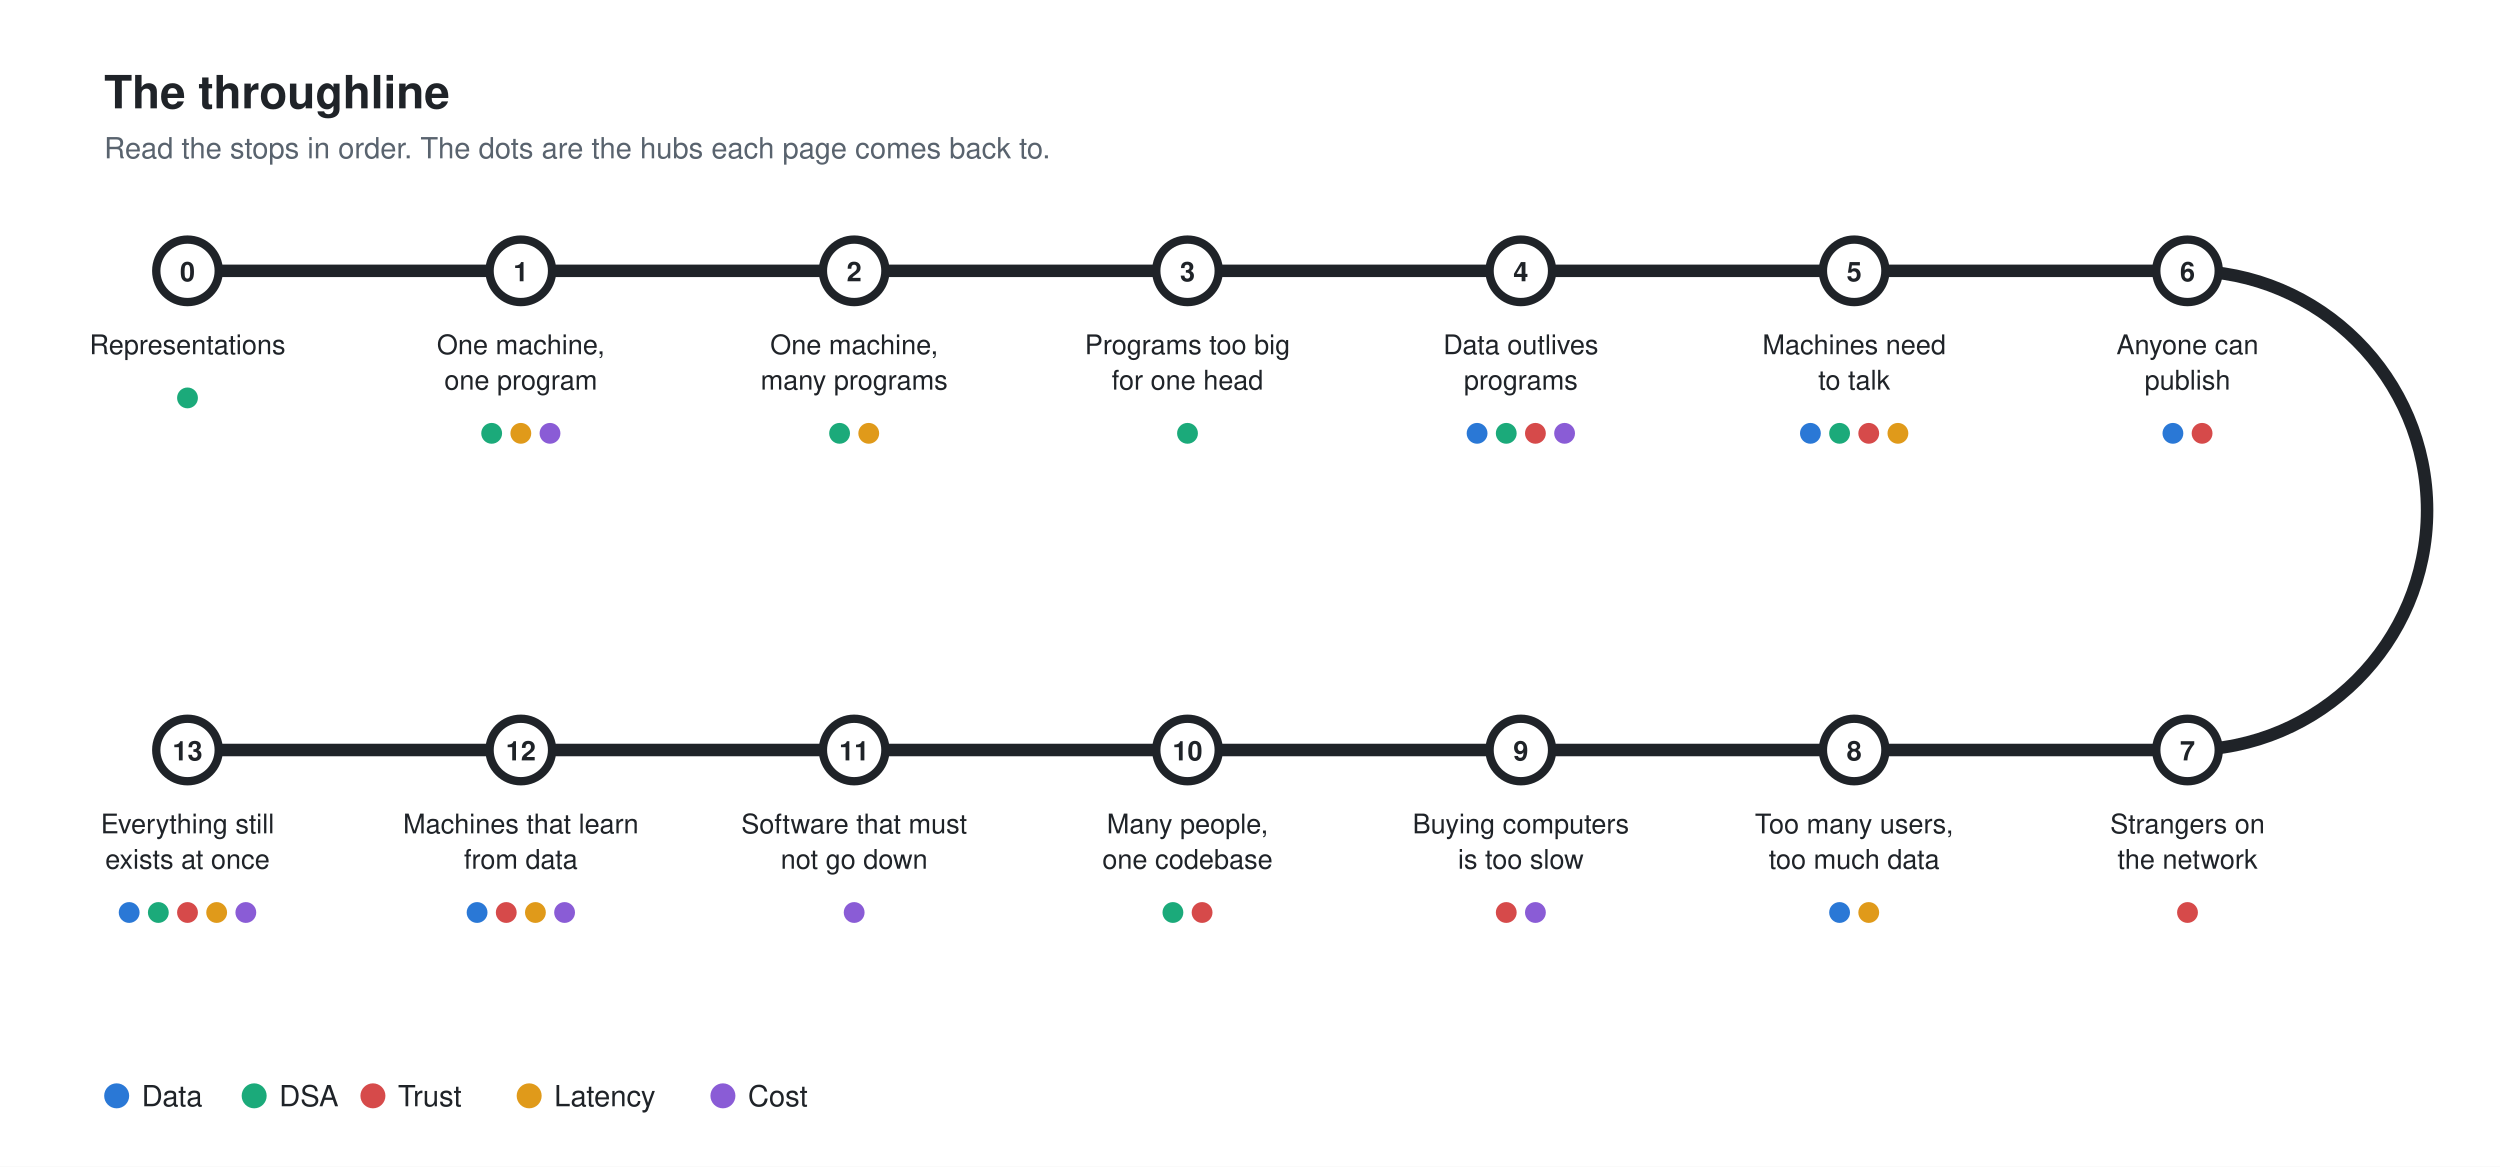
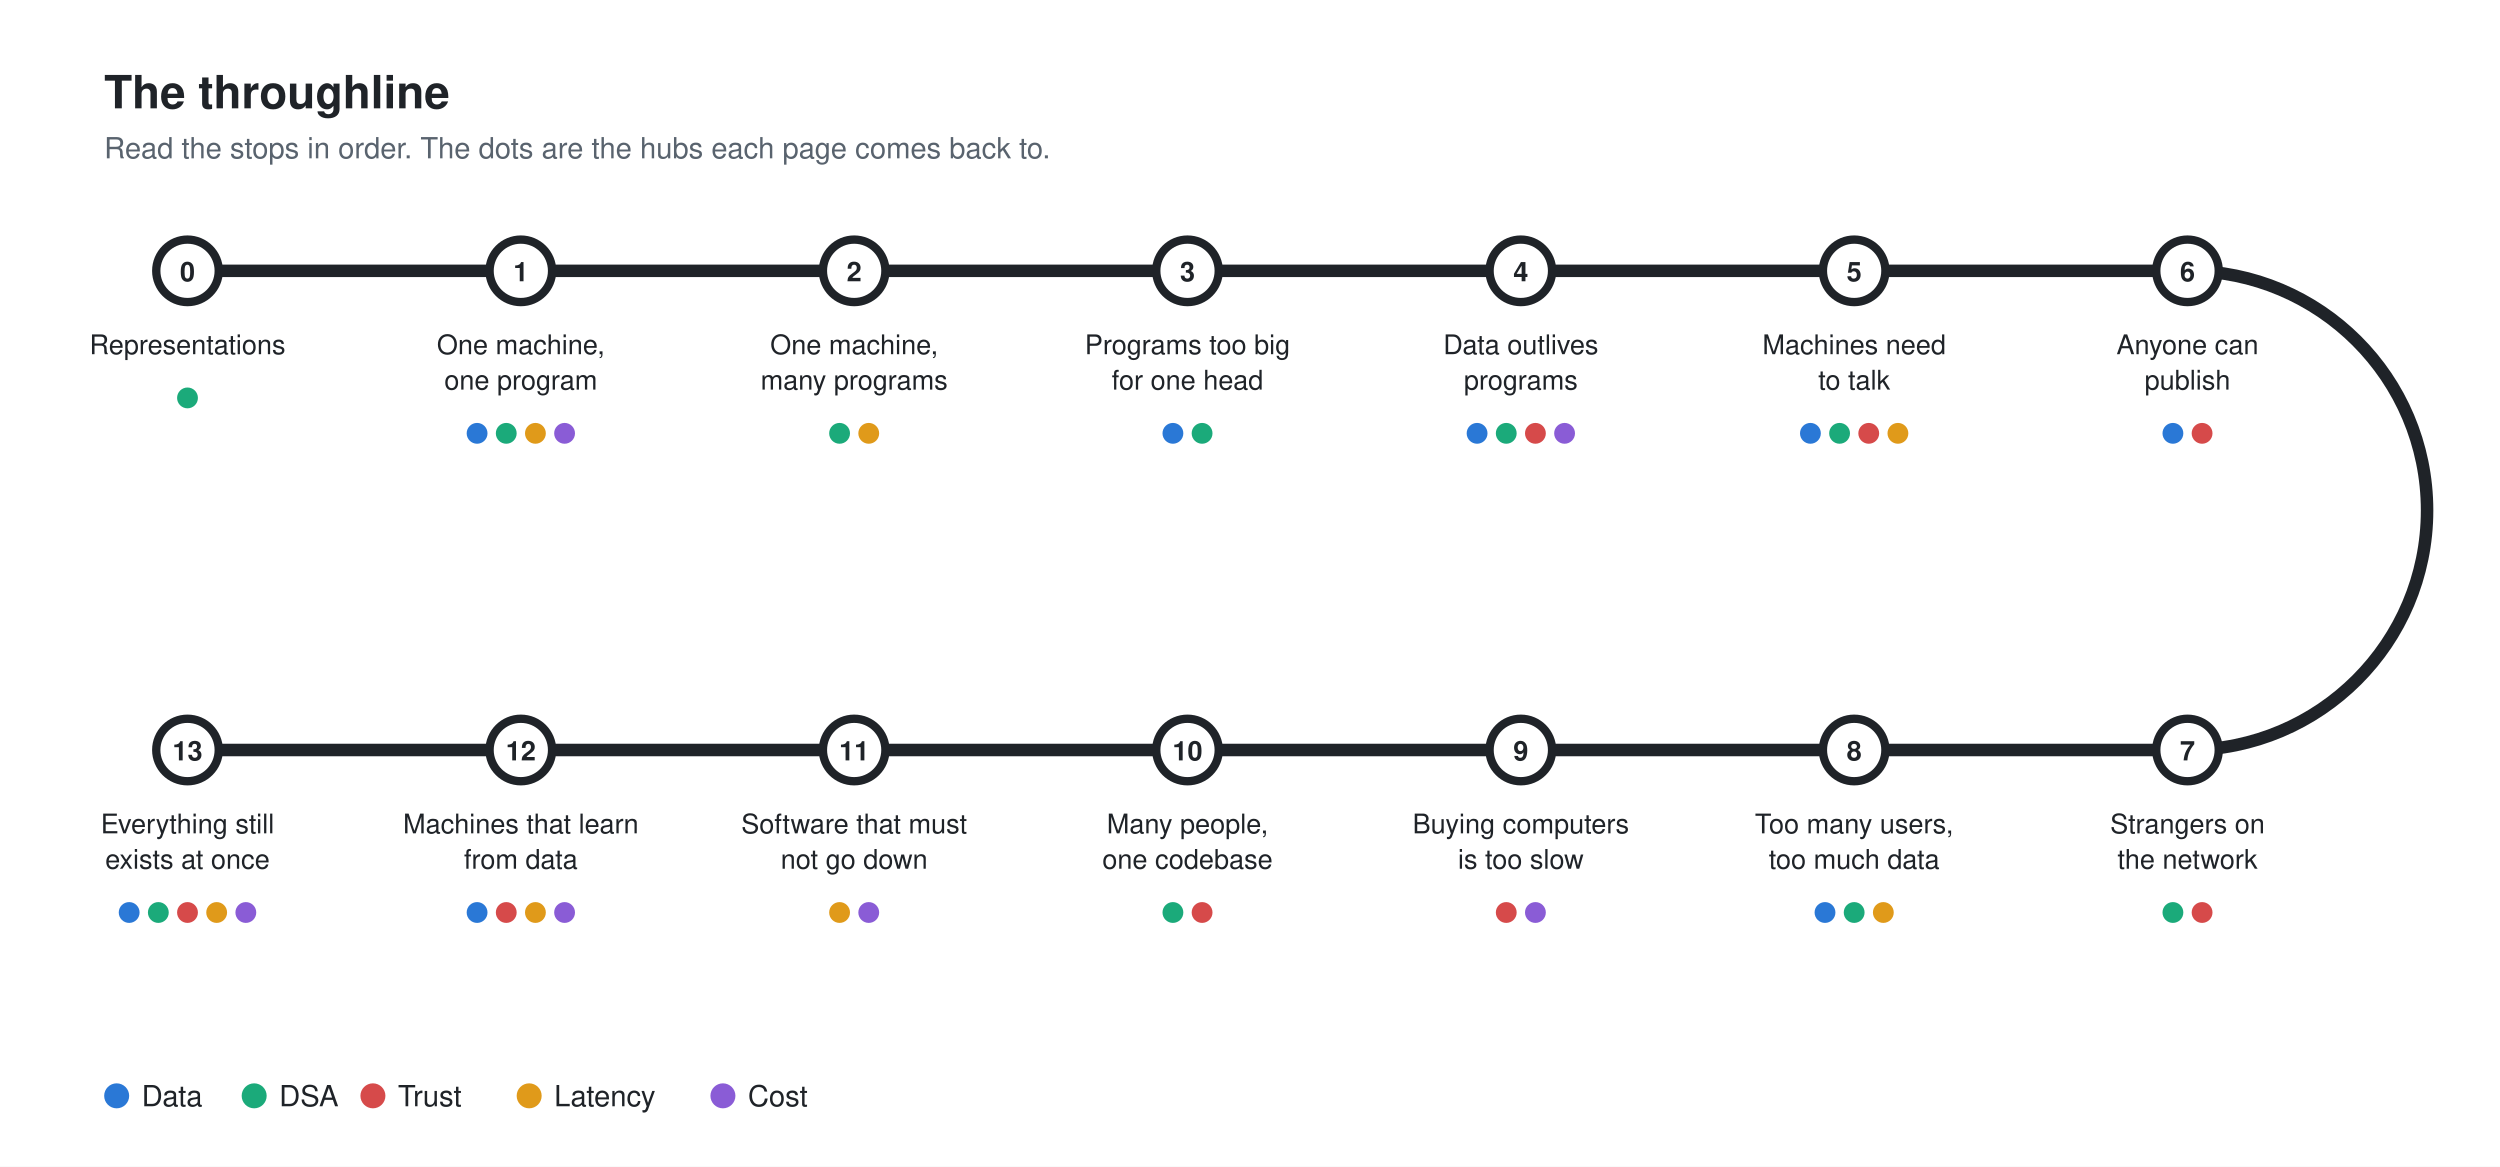
<svg xmlns="http://www.w3.org/2000/svg" viewBox="0 0 1200 560" width="1200" height="560" font-family="-apple-system, Segoe UI, Helvetica, Arial, sans-serif">
  <rect width="1200" height="560" fill="#ffffff" />
  <text x="50" y="52" font-size="22" font-weight="600" fill="#1f2328">The throughline</text>
  <text x="50" y="76" font-size="14" fill="#59636e">Read the stops in order. The dots are the hubs each page comes back to.</text>
  <path d="M 90.0 130 H 1050.0 A 115.0 115.0 0 0 1 1050.0 360 H 90.0" fill="none" stroke="#1f2328" stroke-width="6" stroke-linecap="round" />
  <circle cx="90.0" cy="130" r="15" fill="#ffffff" stroke="#1f2328" stroke-width="4" />
  <text x="90.0" y="135" font-size="13" font-weight="700" text-anchor="middle" fill="#1f2328">0</text>
  <text x="90.0" y="170" font-size="13" text-anchor="middle" fill="#1f2328">Representations</text>
  <circle cx="90.0" cy="191" r="5" fill="#1baa7a" />
  <circle cx="250.0" cy="130" r="15" fill="#ffffff" stroke="#1f2328" stroke-width="4" />
  <text x="250.0" y="135" font-size="13" font-weight="700" text-anchor="middle" fill="#1f2328">1</text>
  <text x="250.0" y="170" font-size="13" text-anchor="middle" fill="#1f2328">One machine,</text>
  <text x="250.0" y="187" font-size="13" text-anchor="middle" fill="#1f2328">one program</text>
-   <circle cx="236.0" cy="208" r="5" fill="#1baa7a" />
-   <circle cx="250.0" cy="208" r="5" fill="#e09a1a" />
-   <circle cx="264.0" cy="208" r="5" fill="#8a5cd6" />
+   <circle cx="229.0" cy="208" r="5" fill="#2a78d6" />
+   <circle cx="243.0" cy="208" r="5" fill="#1baa7a" />
+   <circle cx="257.0" cy="208" r="5" fill="#e09a1a" />
+   <circle cx="271.0" cy="208" r="5" fill="#8a5cd6" />
  <circle cx="410.0" cy="130" r="15" fill="#ffffff" stroke="#1f2328" stroke-width="4" />
  <text x="410.0" y="135" font-size="13" font-weight="700" text-anchor="middle" fill="#1f2328">2</text>
  <text x="410.0" y="170" font-size="13" text-anchor="middle" fill="#1f2328">One machine,</text>
  <text x="410.0" y="187" font-size="13" text-anchor="middle" fill="#1f2328">many programs</text>
  <circle cx="403.0" cy="208" r="5" fill="#1baa7a" />
  <circle cx="417.0" cy="208" r="5" fill="#e09a1a" />
  <circle cx="570.0" cy="130" r="15" fill="#ffffff" stroke="#1f2328" stroke-width="4" />
  <text x="570.0" y="135" font-size="13" font-weight="700" text-anchor="middle" fill="#1f2328">3</text>
  <text x="570.0" y="170" font-size="13" text-anchor="middle" fill="#1f2328">Programs too big</text>
  <text x="570.0" y="187" font-size="13" text-anchor="middle" fill="#1f2328">for one head</text>
-   <circle cx="570.0" cy="208" r="5" fill="#1baa7a" />
+   <circle cx="563.0" cy="208" r="5" fill="#2a78d6" />
+   <circle cx="577.0" cy="208" r="5" fill="#1baa7a" />
  <circle cx="730.0" cy="130" r="15" fill="#ffffff" stroke="#1f2328" stroke-width="4" />
  <text x="730.0" y="135" font-size="13" font-weight="700" text-anchor="middle" fill="#1f2328">4</text>
  <text x="730.0" y="170" font-size="13" text-anchor="middle" fill="#1f2328">Data outlives</text>
  <text x="730.0" y="187" font-size="13" text-anchor="middle" fill="#1f2328">programs</text>
  <circle cx="709.0" cy="208" r="5" fill="#2a78d6" />
  <circle cx="723.0" cy="208" r="5" fill="#1baa7a" />
  <circle cx="737.0" cy="208" r="5" fill="#d64a4a" />
  <circle cx="751.0" cy="208" r="5" fill="#8a5cd6" />
  <circle cx="890.0" cy="130" r="15" fill="#ffffff" stroke="#1f2328" stroke-width="4" />
  <text x="890.0" y="135" font-size="13" font-weight="700" text-anchor="middle" fill="#1f2328">5</text>
  <text x="890.0" y="170" font-size="13" text-anchor="middle" fill="#1f2328">Machines need</text>
  <text x="890.0" y="187" font-size="13" text-anchor="middle" fill="#1f2328">to talk</text>
  <circle cx="869.0" cy="208" r="5" fill="#2a78d6" />
  <circle cx="883.0" cy="208" r="5" fill="#1baa7a" />
  <circle cx="897.0" cy="208" r="5" fill="#d64a4a" />
  <circle cx="911.0" cy="208" r="5" fill="#e09a1a" />
  <circle cx="1050.0" cy="130" r="15" fill="#ffffff" stroke="#1f2328" stroke-width="4" />
  <text x="1050.0" y="135" font-size="13" font-weight="700" text-anchor="middle" fill="#1f2328">6</text>
  <text x="1050.0" y="170" font-size="13" text-anchor="middle" fill="#1f2328">Anyone can</text>
  <text x="1050.0" y="187" font-size="13" text-anchor="middle" fill="#1f2328">publish</text>
  <circle cx="1043.0" cy="208" r="5" fill="#2a78d6" />
  <circle cx="1057.0" cy="208" r="5" fill="#d64a4a" />
  <circle cx="1050.0" cy="360" r="15" fill="#ffffff" stroke="#1f2328" stroke-width="4" />
  <text x="1050.0" y="365" font-size="13" font-weight="700" text-anchor="middle" fill="#1f2328">7</text>
  <text x="1050.0" y="400" font-size="13" text-anchor="middle" fill="#1f2328">Strangers on</text>
  <text x="1050.0" y="417" font-size="13" text-anchor="middle" fill="#1f2328">the network</text>
-   <circle cx="1050.0" cy="438" r="5" fill="#d64a4a" />
+   <circle cx="1043.0" cy="438" r="5" fill="#1baa7a" />
+   <circle cx="1057.0" cy="438" r="5" fill="#d64a4a" />
  <circle cx="890.0" cy="360" r="15" fill="#ffffff" stroke="#1f2328" stroke-width="4" />
  <text x="890.0" y="365" font-size="13" font-weight="700" text-anchor="middle" fill="#1f2328">8</text>
  <text x="890.0" y="400" font-size="13" text-anchor="middle" fill="#1f2328">Too many users,</text>
  <text x="890.0" y="417" font-size="13" text-anchor="middle" fill="#1f2328">too much data</text>
-   <circle cx="883.0" cy="438" r="5" fill="#2a78d6" />
-   <circle cx="897.0" cy="438" r="5" fill="#e09a1a" />
+   <circle cx="876.0" cy="438" r="5" fill="#2a78d6" />
+   <circle cx="890.0" cy="438" r="5" fill="#1baa7a" />
+   <circle cx="904.0" cy="438" r="5" fill="#e09a1a" />
  <circle cx="730.0" cy="360" r="15" fill="#ffffff" stroke="#1f2328" stroke-width="4" />
  <text x="730.0" y="365" font-size="13" font-weight="700" text-anchor="middle" fill="#1f2328">9</text>
  <text x="730.0" y="400" font-size="13" text-anchor="middle" fill="#1f2328">Buying computers</text>
  <text x="730.0" y="417" font-size="13" text-anchor="middle" fill="#1f2328">is too slow</text>
  <circle cx="723.0" cy="438" r="5" fill="#d64a4a" />
  <circle cx="737.0" cy="438" r="5" fill="#8a5cd6" />
  <circle cx="570.0" cy="360" r="15" fill="#ffffff" stroke="#1f2328" stroke-width="4" />
  <text x="570.0" y="365" font-size="13" font-weight="700" text-anchor="middle" fill="#1f2328">10</text>
  <text x="570.0" y="400" font-size="13" text-anchor="middle" fill="#1f2328">Many people,</text>
  <text x="570.0" y="417" font-size="13" text-anchor="middle" fill="#1f2328">one codebase</text>
  <circle cx="563.0" cy="438" r="5" fill="#1baa7a" />
  <circle cx="577.0" cy="438" r="5" fill="#d64a4a" />
  <circle cx="410.0" cy="360" r="15" fill="#ffffff" stroke="#1f2328" stroke-width="4" />
  <text x="410.0" y="365" font-size="13" font-weight="700" text-anchor="middle" fill="#1f2328">11</text>
  <text x="410.0" y="400" font-size="13" text-anchor="middle" fill="#1f2328">Software that must</text>
  <text x="410.0" y="417" font-size="13" text-anchor="middle" fill="#1f2328">not go down</text>
-   <circle cx="410.0" cy="438" r="5" fill="#8a5cd6" />
+   <circle cx="403.0" cy="438" r="5" fill="#e09a1a" />
+   <circle cx="417.0" cy="438" r="5" fill="#8a5cd6" />
  <circle cx="250.0" cy="360" r="15" fill="#ffffff" stroke="#1f2328" stroke-width="4" />
  <text x="250.0" y="365" font-size="13" font-weight="700" text-anchor="middle" fill="#1f2328">12</text>
  <text x="250.0" y="400" font-size="13" text-anchor="middle" fill="#1f2328">Machines that learn</text>
  <text x="250.0" y="417" font-size="13" text-anchor="middle" fill="#1f2328">from data</text>
  <circle cx="229.0" cy="438" r="5" fill="#2a78d6" />
  <circle cx="243.0" cy="438" r="5" fill="#d64a4a" />
  <circle cx="257.0" cy="438" r="5" fill="#e09a1a" />
  <circle cx="271.0" cy="438" r="5" fill="#8a5cd6" />
  <circle cx="90.0" cy="360" r="15" fill="#ffffff" stroke="#1f2328" stroke-width="4" />
  <text x="90.0" y="365" font-size="13" font-weight="700" text-anchor="middle" fill="#1f2328">13</text>
  <text x="90.0" y="400" font-size="13" text-anchor="middle" fill="#1f2328">Everything still</text>
  <text x="90.0" y="417" font-size="13" text-anchor="middle" fill="#1f2328">exists at once</text>
  <circle cx="62.0" cy="438" r="5" fill="#2a78d6" />
  <circle cx="76.0" cy="438" r="5" fill="#1baa7a" />
  <circle cx="90.0" cy="438" r="5" fill="#d64a4a" />
  <circle cx="104.0" cy="438" r="5" fill="#e09a1a" />
  <circle cx="118.0" cy="438" r="5" fill="#8a5cd6" />
  <circle cx="56" cy="526" r="6" fill="#2a78d6" />
  <text x="68" y="531" font-size="14" fill="#1f2328">Data</text>
  <circle cx="122" cy="526" r="6" fill="#1baa7a" />
  <text x="134" y="531" font-size="14" fill="#1f2328">DSA</text>
  <circle cx="179" cy="526" r="6" fill="#d64a4a" />
  <text x="191" y="531" font-size="14" fill="#1f2328">Trust</text>
  <circle cx="254" cy="526" r="6" fill="#e09a1a" />
  <text x="266" y="531" font-size="14" fill="#1f2328">Latency</text>
  <circle cx="347" cy="526" r="6" fill="#8a5cd6" />
  <text x="359" y="531" font-size="14" fill="#1f2328">Cost</text>
</svg>
